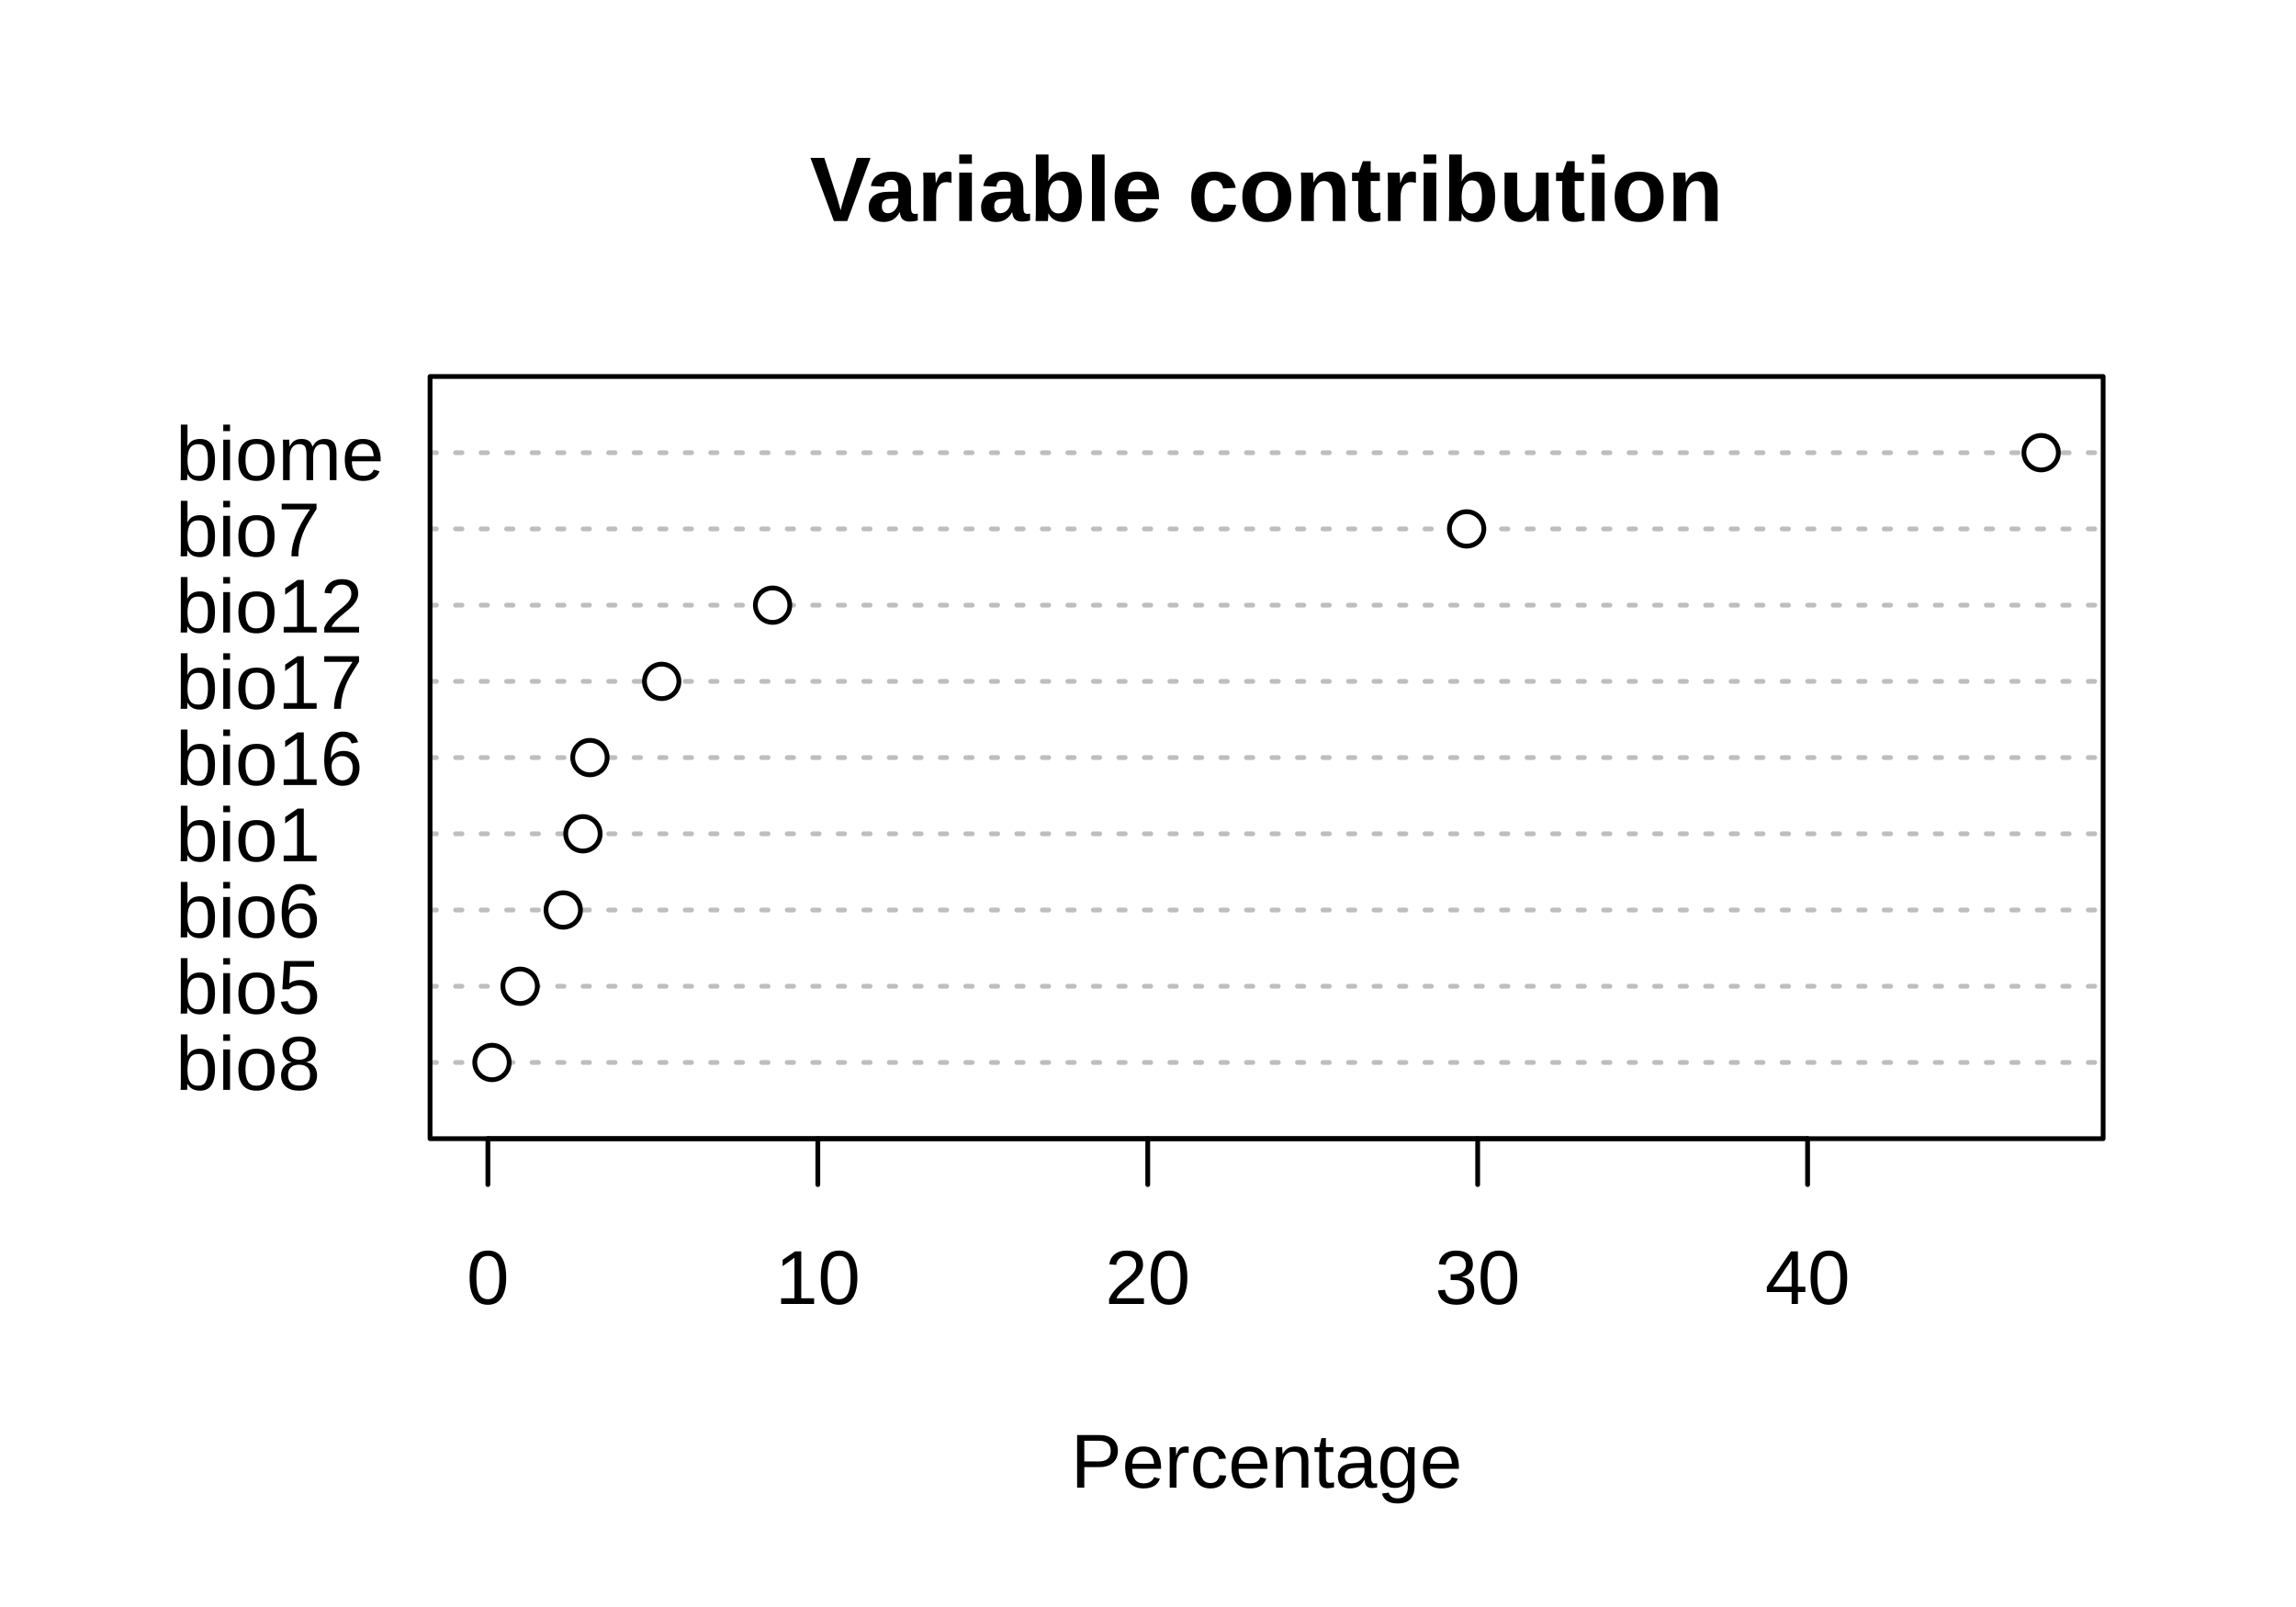
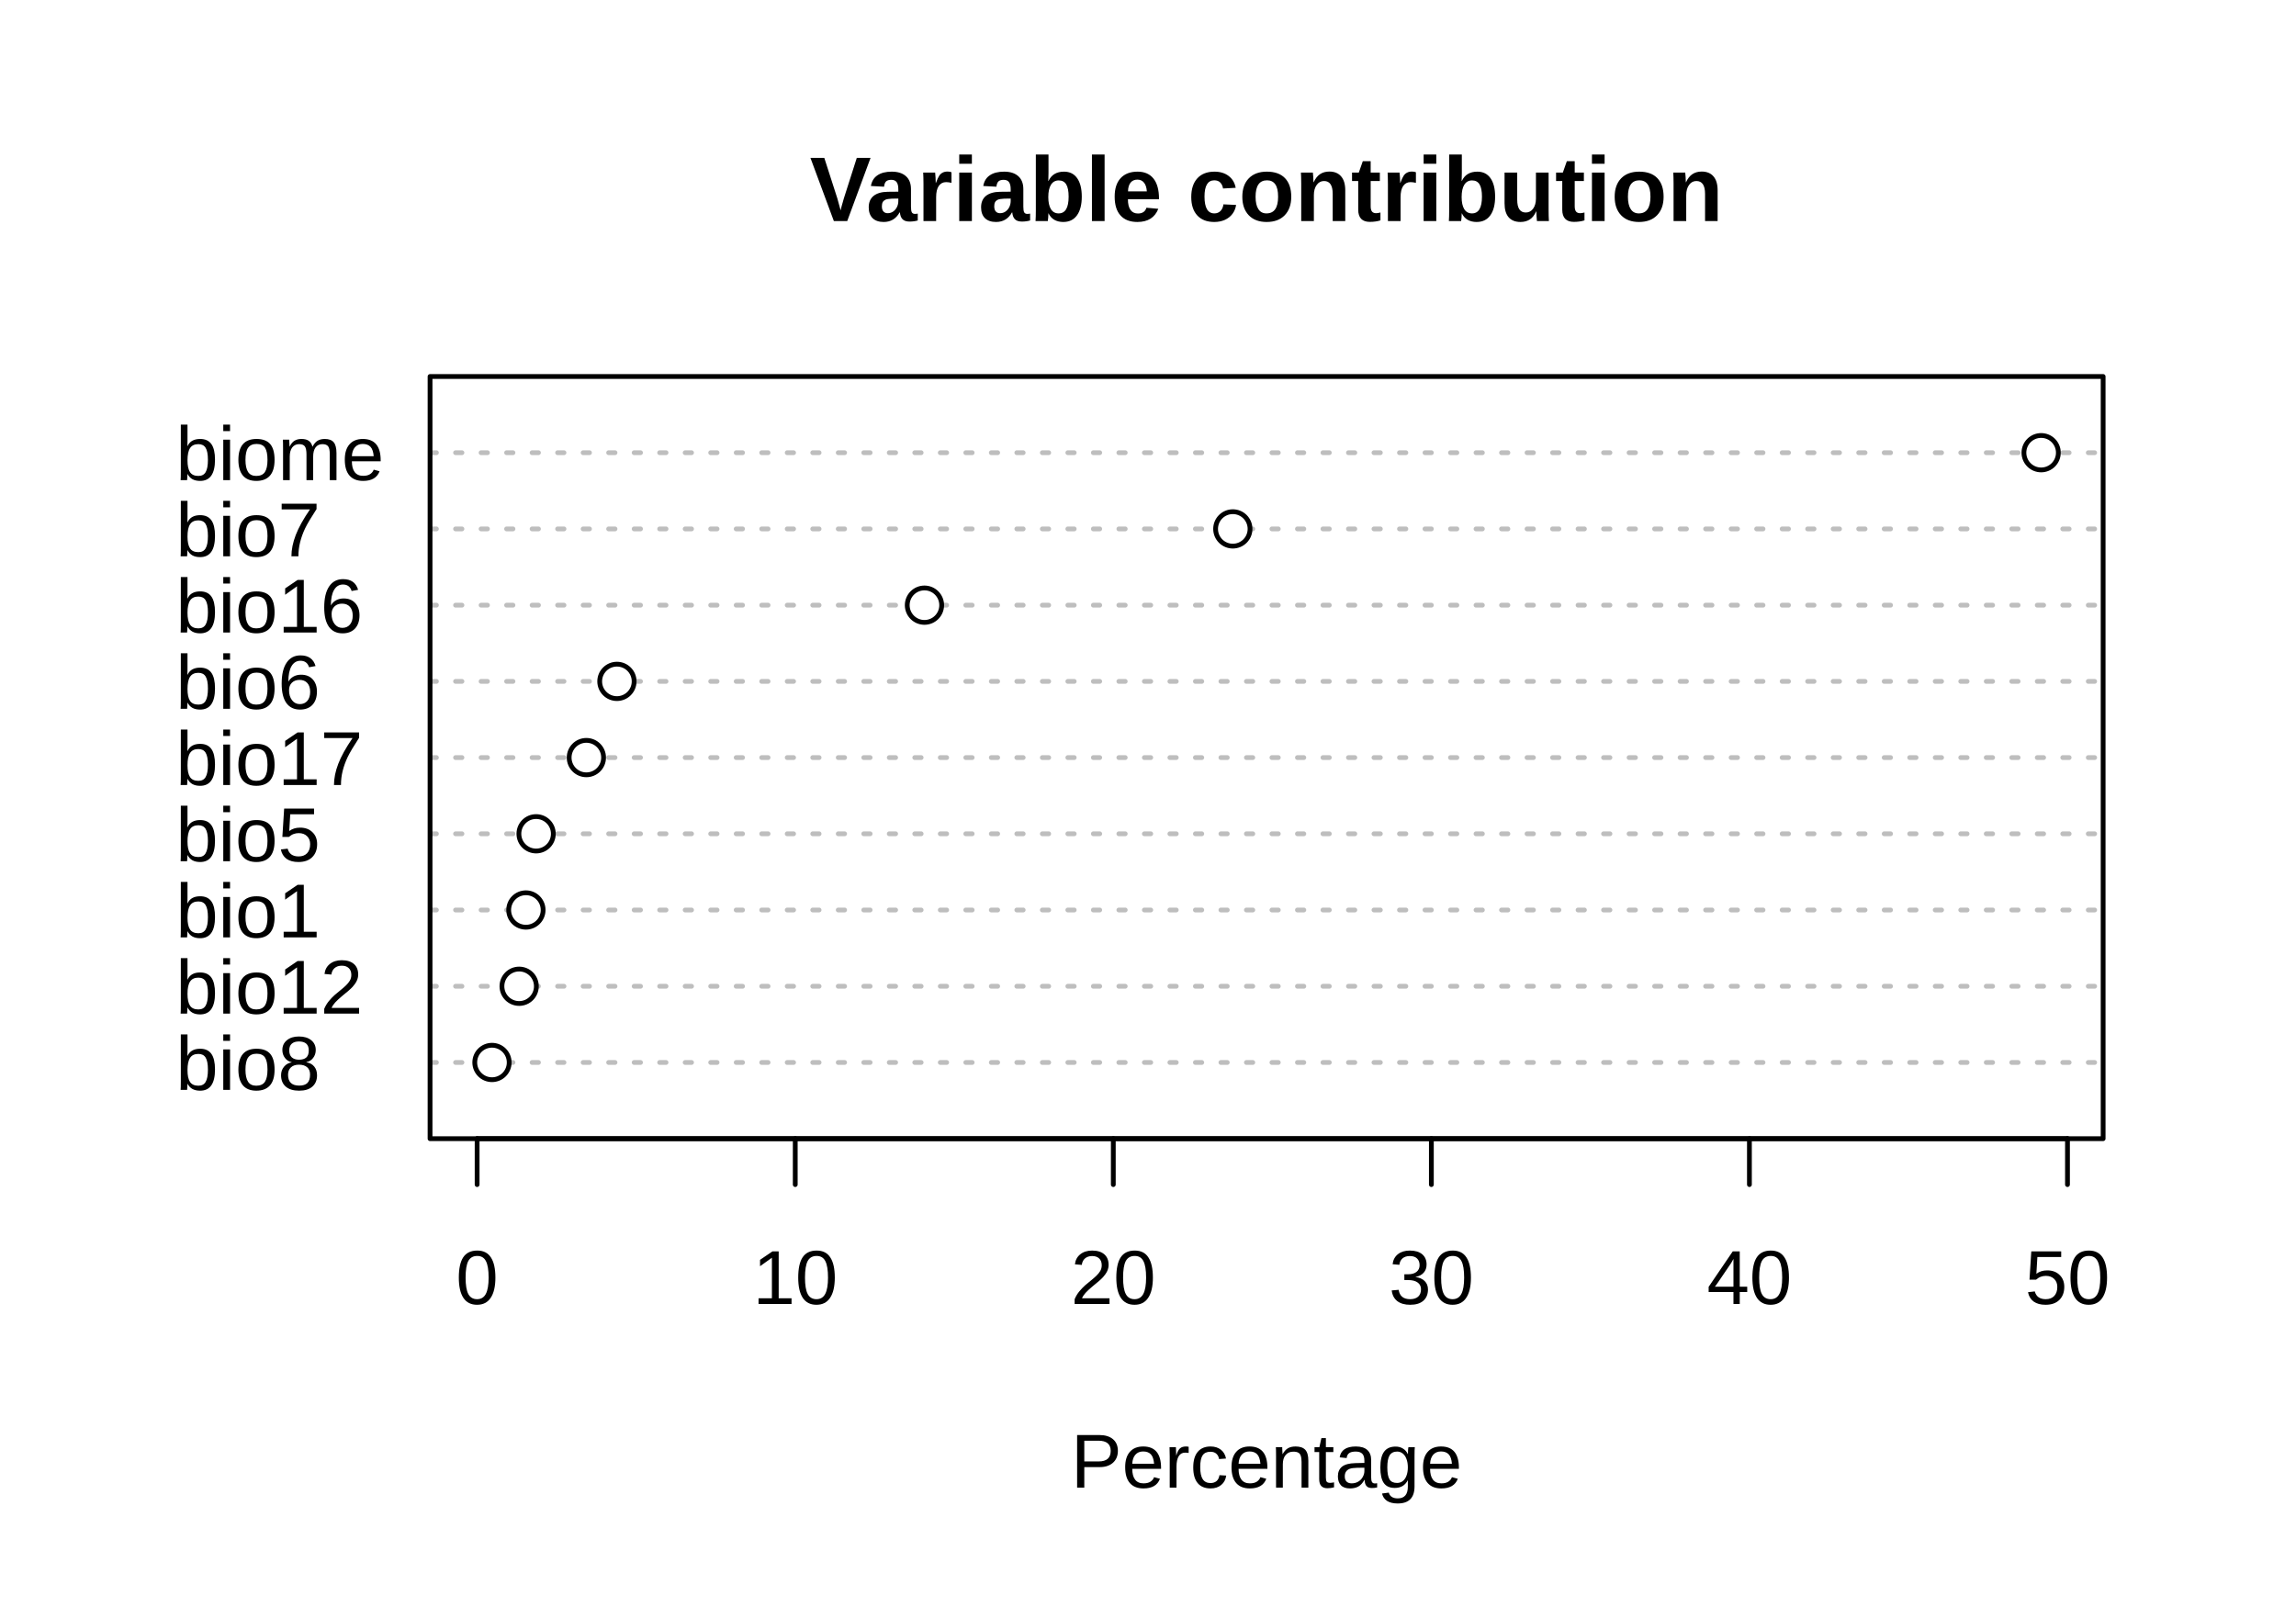
<svg xmlns="http://www.w3.org/2000/svg" class="svglite" width="360.00pt" height="252.00pt" viewBox="0 0 360.00 252.00">
  <defs>
    <style type="text/css">
    .svglite line, .svglite polyline, .svglite polygon, .svglite path, .svglite rect, .svglite circle {
      fill: none;
      stroke: #000000;
      stroke-linecap: round;
      stroke-linejoin: round;
      stroke-miterlimit: 10.00;
    }
    .svglite text {
      white-space: pre;
    }
  </style>
  </defs>
  <rect width="100%" height="100%" style="stroke: none; fill: #FFFFFF;" />
  <defs>
    <clipPath id="cpMC4wMHwzNjAuMDB8MC4wMHwyNTIuMDA=">
      <rect x="0.00" y="0.00" width="360.00" height="252.00" />
    </clipPath>
  </defs>
  <g clip-path="url(#cpMC4wMHwzNjAuMDB8MC4wMHwyNTIuMDA=)">
    <text x="27.54" y="170.91" style="font-size: 12.00px; font-family: &quot;Arial&quot;;" textLength="22.69px" lengthAdjust="spacingAndGlyphs">bio8</text>
-     <text x="27.54" y="158.95" style="font-size: 12.00px; font-family: &quot;Arial&quot;;" textLength="22.69px" lengthAdjust="spacingAndGlyphs">bio5</text>
-     <text x="27.54" y="147.00" style="font-size: 12.00px; font-family: &quot;Arial&quot;;" textLength="22.69px" lengthAdjust="spacingAndGlyphs">bio6</text>
-     <text x="27.54" y="135.05" style="font-size: 12.00px; font-family: &quot;Arial&quot;;" textLength="22.69px" lengthAdjust="spacingAndGlyphs">bio1</text>
-     <text x="27.54" y="123.10" style="font-size: 12.00px; font-family: &quot;Arial&quot;;" textLength="29.36px" lengthAdjust="spacingAndGlyphs">bio16</text>
-     <text x="27.54" y="111.15" style="font-size: 12.00px; font-family: &quot;Arial&quot;;" textLength="29.36px" lengthAdjust="spacingAndGlyphs">bio17</text>
-     <text x="27.54" y="99.19" style="font-size: 12.00px; font-family: &quot;Arial&quot;;" textLength="29.36px" lengthAdjust="spacingAndGlyphs">bio12</text>
+     <text x="27.54" y="158.95" style="font-size: 12.00px; font-family: &quot;Arial&quot;;" textLength="29.36px" lengthAdjust="spacingAndGlyphs">bio12</text>
+     <text x="27.54" y="147.00" style="font-size: 12.00px; font-family: &quot;Arial&quot;;" textLength="22.69px" lengthAdjust="spacingAndGlyphs">bio1</text>
+     <text x="27.54" y="135.05" style="font-size: 12.00px; font-family: &quot;Arial&quot;;" textLength="22.69px" lengthAdjust="spacingAndGlyphs">bio5</text>
+     <text x="27.54" y="123.10" style="font-size: 12.00px; font-family: &quot;Arial&quot;;" textLength="29.36px" lengthAdjust="spacingAndGlyphs">bio17</text>
+     <text x="27.54" y="111.15" style="font-size: 12.00px; font-family: &quot;Arial&quot;;" textLength="22.69px" lengthAdjust="spacingAndGlyphs">bio6</text>
+     <text x="27.54" y="99.19" style="font-size: 12.00px; font-family: &quot;Arial&quot;;" textLength="29.36px" lengthAdjust="spacingAndGlyphs">bio16</text>
    <text x="27.54" y="87.24" style="font-size: 12.00px; font-family: &quot;Arial&quot;;" textLength="22.69px" lengthAdjust="spacingAndGlyphs">bio7</text>
    <text x="27.54" y="75.29" style="font-size: 12.00px; font-family: &quot;Arial&quot;;" textLength="32.69px" lengthAdjust="spacingAndGlyphs">biome</text>
  </g>
  <defs>
    <clipPath id="cpNjcuNDN8MzI5Ljc2fDU5LjA0fDE3OC41Ng==">
      <rect x="67.43" y="59.04" width="262.33" height="119.52" />
    </clipPath>
  </defs>
  <g clip-path="url(#cpNjcuNDN8MzI5Ljc2fDU5LjA0fDE3OC41Ng==)">
    <line x1="67.43" y1="166.61" x2="329.76" y2="166.61" style="stroke-width: 0.75; stroke: #BEBEBE; stroke-dasharray: 1.00,3.00;" />
    <line x1="67.43" y1="154.66" x2="329.76" y2="154.66" style="stroke-width: 0.75; stroke: #BEBEBE; stroke-dasharray: 1.00,3.00;" />
    <line x1="67.43" y1="142.70" x2="329.76" y2="142.70" style="stroke-width: 0.75; stroke: #BEBEBE; stroke-dasharray: 1.00,3.00;" />
    <line x1="67.43" y1="130.75" x2="329.76" y2="130.75" style="stroke-width: 0.75; stroke: #BEBEBE; stroke-dasharray: 1.00,3.00;" />
    <line x1="67.43" y1="118.80" x2="329.76" y2="118.80" style="stroke-width: 0.75; stroke: #BEBEBE; stroke-dasharray: 1.00,3.00;" />
    <line x1="67.43" y1="106.85" x2="329.76" y2="106.85" style="stroke-width: 0.75; stroke: #BEBEBE; stroke-dasharray: 1.00,3.00;" />
    <line x1="67.43" y1="94.90" x2="329.76" y2="94.90" style="stroke-width: 0.75; stroke: #BEBEBE; stroke-dasharray: 1.00,3.00;" />
    <line x1="67.43" y1="82.94" x2="329.76" y2="82.94" style="stroke-width: 0.75; stroke: #BEBEBE; stroke-dasharray: 1.00,3.00;" />
    <line x1="67.43" y1="70.99" x2="329.76" y2="70.99" style="stroke-width: 0.75; stroke: #BEBEBE; stroke-dasharray: 1.00,3.00;" />
    <circle cx="77.14" cy="166.61" r="2.70" style="stroke-width: 0.75; fill: #FFFFFF;" />
-     <circle cx="81.55" cy="154.66" r="2.70" style="stroke-width: 0.75; fill: #FFFFFF;" />
-     <circle cx="88.31" cy="142.70" r="2.70" style="stroke-width: 0.75; fill: #FFFFFF;" />
-     <circle cx="91.40" cy="130.75" r="2.70" style="stroke-width: 0.75; fill: #FFFFFF;" />
-     <circle cx="92.50" cy="118.80" r="2.70" style="stroke-width: 0.75; fill: #FFFFFF;" />
-     <circle cx="103.75" cy="106.85" r="2.70" style="stroke-width: 0.75; fill: #FFFFFF;" />
-     <circle cx="121.14" cy="94.90" r="2.70" style="stroke-width: 0.75; fill: #FFFFFF;" />
-     <circle cx="229.96" cy="82.94" r="2.70" style="stroke-width: 0.75; fill: #FFFFFF;" />
+     <circle cx="81.40" cy="154.66" r="2.70" style="stroke-width: 0.75; fill: #FFFFFF;" />
+     <circle cx="82.46" cy="142.70" r="2.70" style="stroke-width: 0.75; fill: #FFFFFF;" />
+     <circle cx="84.06" cy="130.75" r="2.70" style="stroke-width: 0.75; fill: #FFFFFF;" />
+     <circle cx="91.94" cy="118.80" r="2.70" style="stroke-width: 0.75; fill: #FFFFFF;" />
+     <circle cx="96.73" cy="106.85" r="2.70" style="stroke-width: 0.75; fill: #FFFFFF;" />
+     <circle cx="144.95" cy="94.90" r="2.70" style="stroke-width: 0.75; fill: #FFFFFF;" />
+     <circle cx="193.30" cy="82.94" r="2.70" style="stroke-width: 0.75; fill: #FFFFFF;" />
    <circle cx="320.04" cy="70.99" r="2.70" style="stroke-width: 0.75; fill: #FFFFFF;" />
  </g>
  <g clip-path="url(#cpMC4wMHwzNjAuMDB8MC4wMHwyNTIuMDA=)">
-     <line x1="76.50" y1="178.56" x2="283.42" y2="178.56" style="stroke-width: 0.75;" />
-     <line x1="76.50" y1="178.56" x2="76.50" y2="185.76" style="stroke-width: 0.75;" />
-     <line x1="128.23" y1="178.56" x2="128.23" y2="185.76" style="stroke-width: 0.75;" />
-     <line x1="179.96" y1="178.56" x2="179.96" y2="185.76" style="stroke-width: 0.75;" />
-     <line x1="231.69" y1="178.56" x2="231.69" y2="185.76" style="stroke-width: 0.75;" />
-     <line x1="283.42" y1="178.56" x2="283.42" y2="185.76" style="stroke-width: 0.75;" />
-     <text x="76.50" y="204.48" text-anchor="middle" style="font-size: 12.00px; font-family: &quot;Arial&quot;;" textLength="6.67px" lengthAdjust="spacingAndGlyphs">0</text>
-     <text x="128.23" y="204.48" text-anchor="middle" style="font-size: 12.00px; font-family: &quot;Arial&quot;;" textLength="13.35px" lengthAdjust="spacingAndGlyphs">10</text>
-     <text x="179.96" y="204.48" text-anchor="middle" style="font-size: 12.00px; font-family: &quot;Arial&quot;;" textLength="13.35px" lengthAdjust="spacingAndGlyphs">20</text>
-     <text x="231.69" y="204.48" text-anchor="middle" style="font-size: 12.00px; font-family: &quot;Arial&quot;;" textLength="13.35px" lengthAdjust="spacingAndGlyphs">30</text>
-     <text x="283.42" y="204.48" text-anchor="middle" style="font-size: 12.00px; font-family: &quot;Arial&quot;;" textLength="13.35px" lengthAdjust="spacingAndGlyphs">40</text>
+     <line x1="74.81" y1="178.56" x2="324.17" y2="178.56" style="stroke-width: 0.75;" />
+     <line x1="74.81" y1="178.56" x2="74.81" y2="185.76" style="stroke-width: 0.75;" />
+     <line x1="124.69" y1="178.56" x2="124.69" y2="185.76" style="stroke-width: 0.75;" />
+     <line x1="174.56" y1="178.56" x2="174.56" y2="185.76" style="stroke-width: 0.75;" />
+     <line x1="224.43" y1="178.56" x2="224.43" y2="185.76" style="stroke-width: 0.75;" />
+     <line x1="274.30" y1="178.56" x2="274.30" y2="185.76" style="stroke-width: 0.75;" />
+     <line x1="324.17" y1="178.56" x2="324.17" y2="185.76" style="stroke-width: 0.75;" />
+     <text x="74.81" y="204.48" text-anchor="middle" style="font-size: 12.00px; font-family: &quot;Arial&quot;;" textLength="6.67px" lengthAdjust="spacingAndGlyphs">0</text>
+     <text x="124.69" y="204.48" text-anchor="middle" style="font-size: 12.00px; font-family: &quot;Arial&quot;;" textLength="13.35px" lengthAdjust="spacingAndGlyphs">10</text>
+     <text x="174.56" y="204.48" text-anchor="middle" style="font-size: 12.00px; font-family: &quot;Arial&quot;;" textLength="13.35px" lengthAdjust="spacingAndGlyphs">20</text>
+     <text x="224.43" y="204.48" text-anchor="middle" style="font-size: 12.00px; font-family: &quot;Arial&quot;;" textLength="13.35px" lengthAdjust="spacingAndGlyphs">30</text>
+     <text x="274.30" y="204.48" text-anchor="middle" style="font-size: 12.00px; font-family: &quot;Arial&quot;;" textLength="13.35px" lengthAdjust="spacingAndGlyphs">40</text>
+     <text x="324.17" y="204.48" text-anchor="middle" style="font-size: 12.00px; font-family: &quot;Arial&quot;;" textLength="13.35px" lengthAdjust="spacingAndGlyphs">50</text>
    <polygon points="67.43,178.56 329.76,178.56 329.76,59.04 67.43,59.04 " style="stroke-width: 0.75;" />
    <text x="198.59" y="34.67" text-anchor="middle" style="font-size: 14.40px; font-weight: bold; font-family: &quot;Arial&quot;;" textLength="143.14px" lengthAdjust="spacingAndGlyphs">Variable contribution</text>
    <text x="198.59" y="233.28" text-anchor="middle" style="font-size: 12.00px; font-family: &quot;Arial&quot;;" textLength="61.39px" lengthAdjust="spacingAndGlyphs">Percentage</text>
  </g>
</svg>
